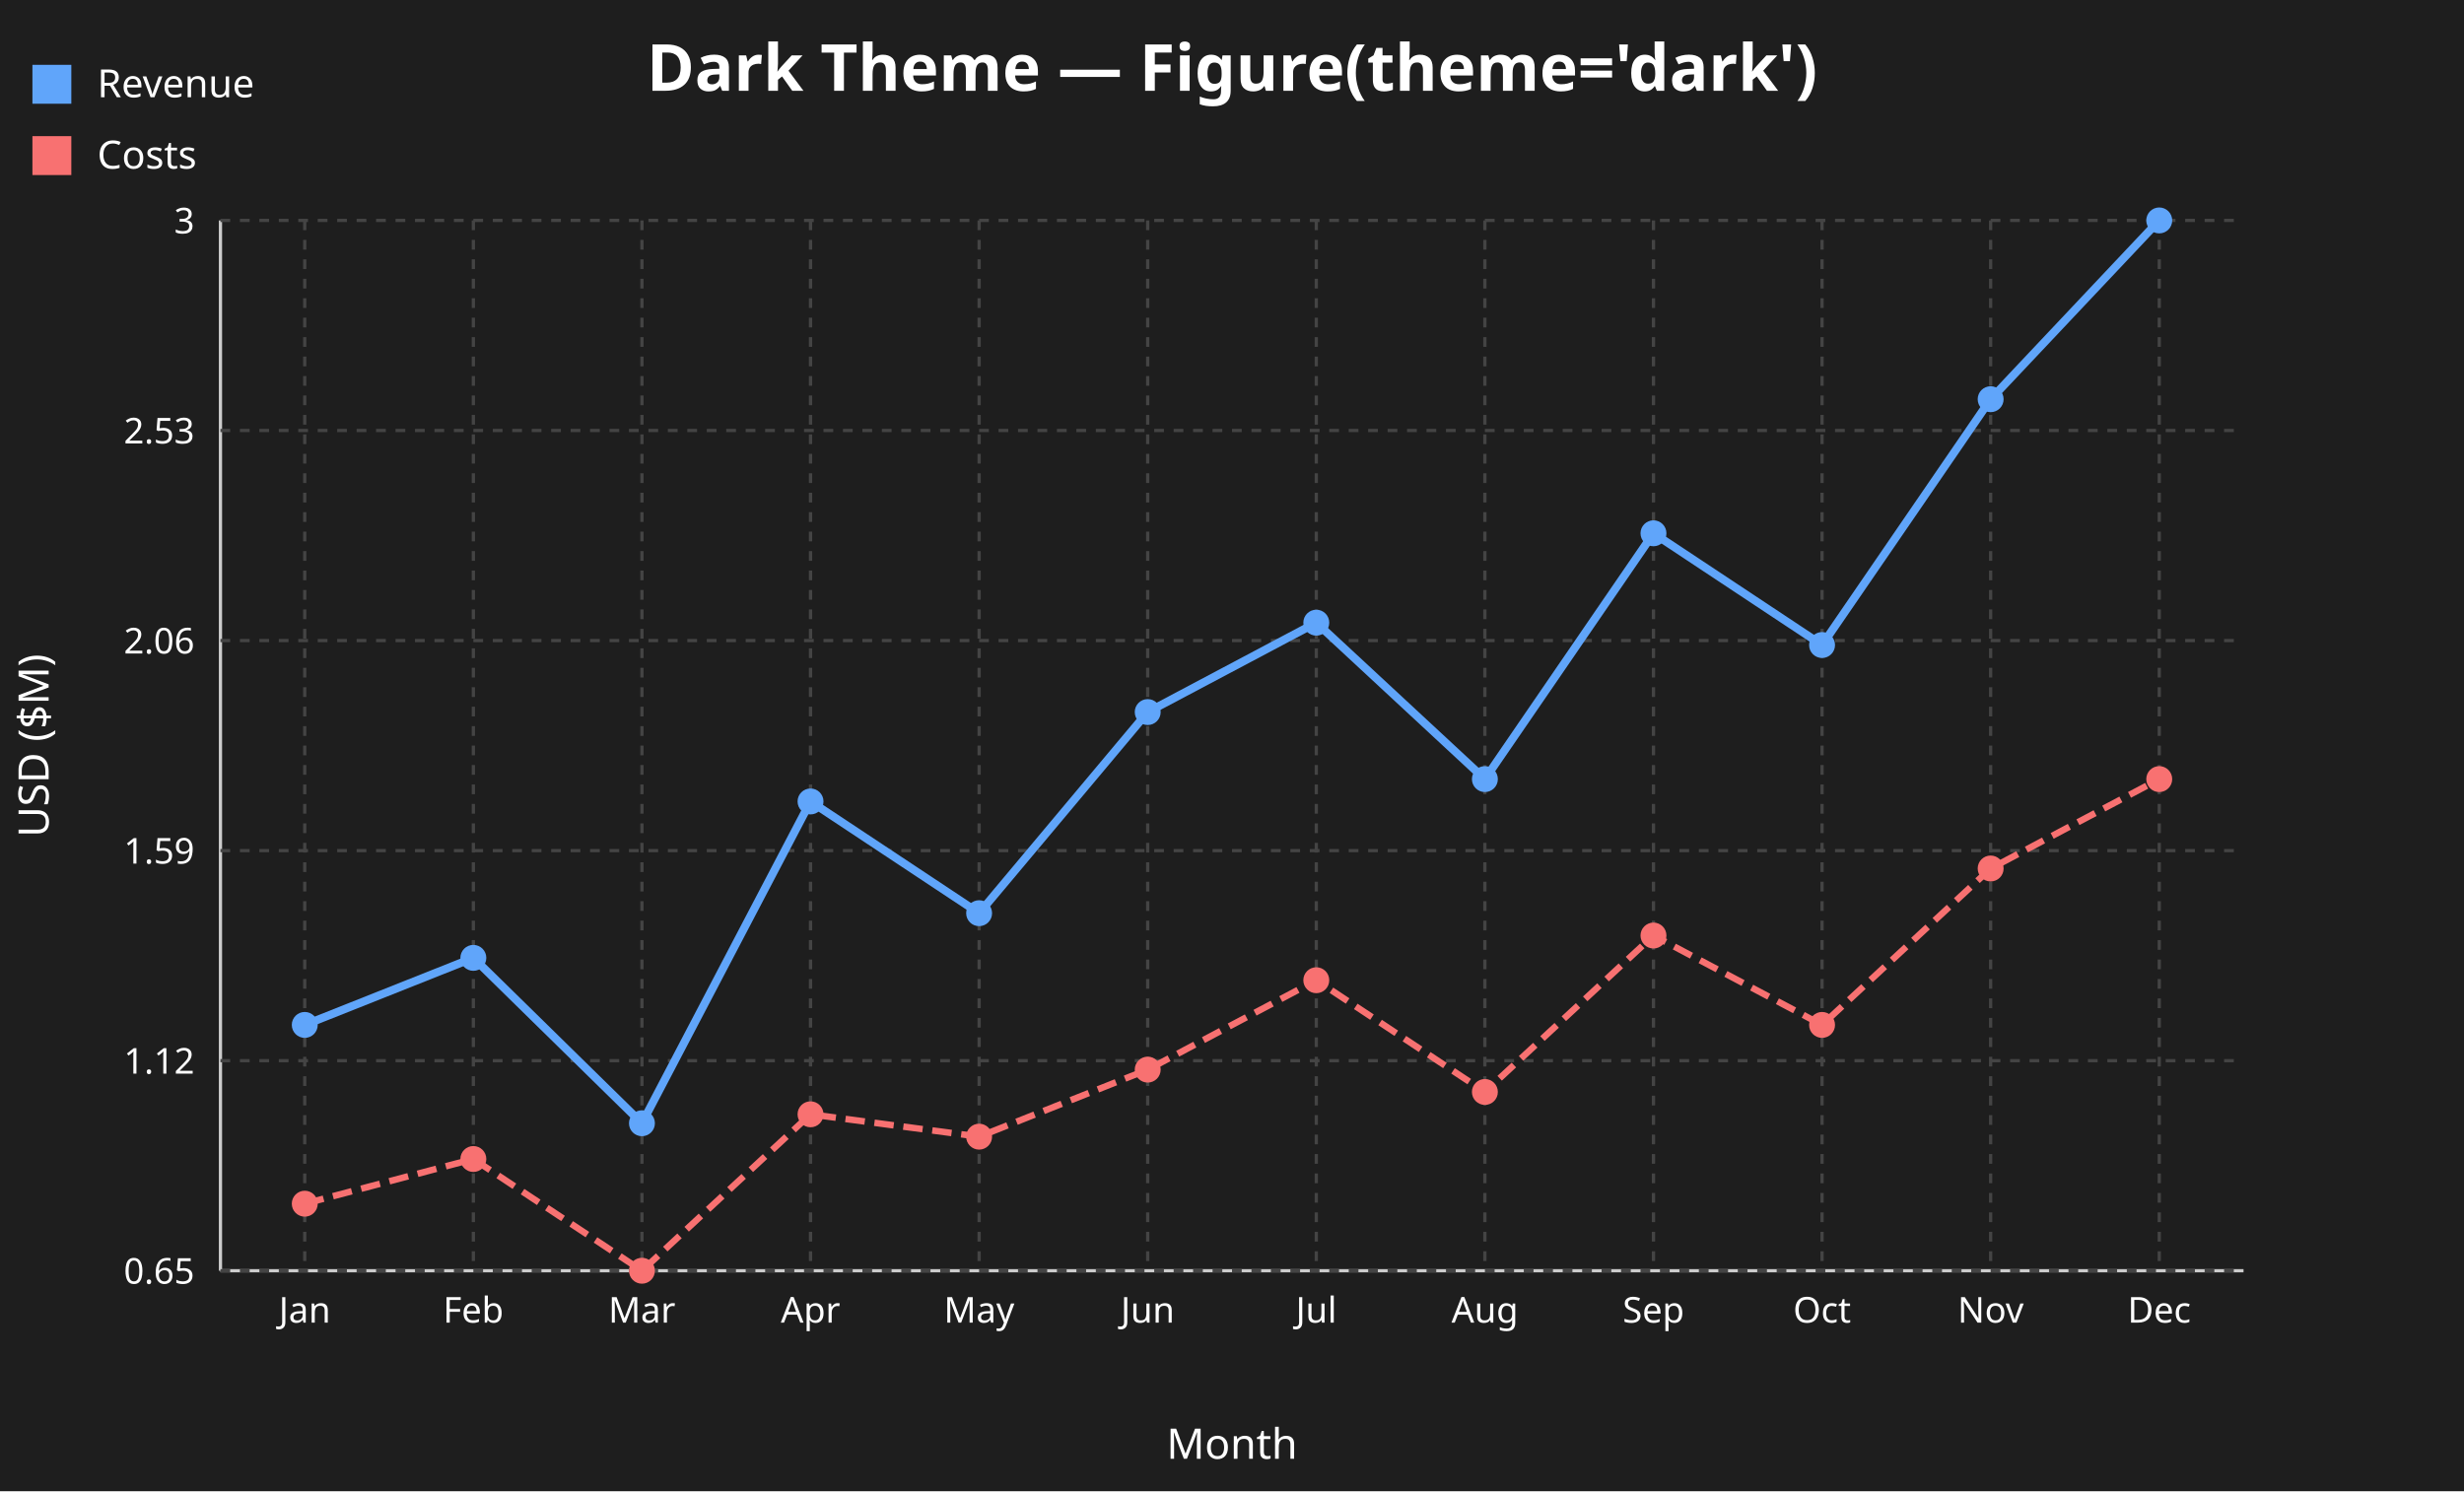
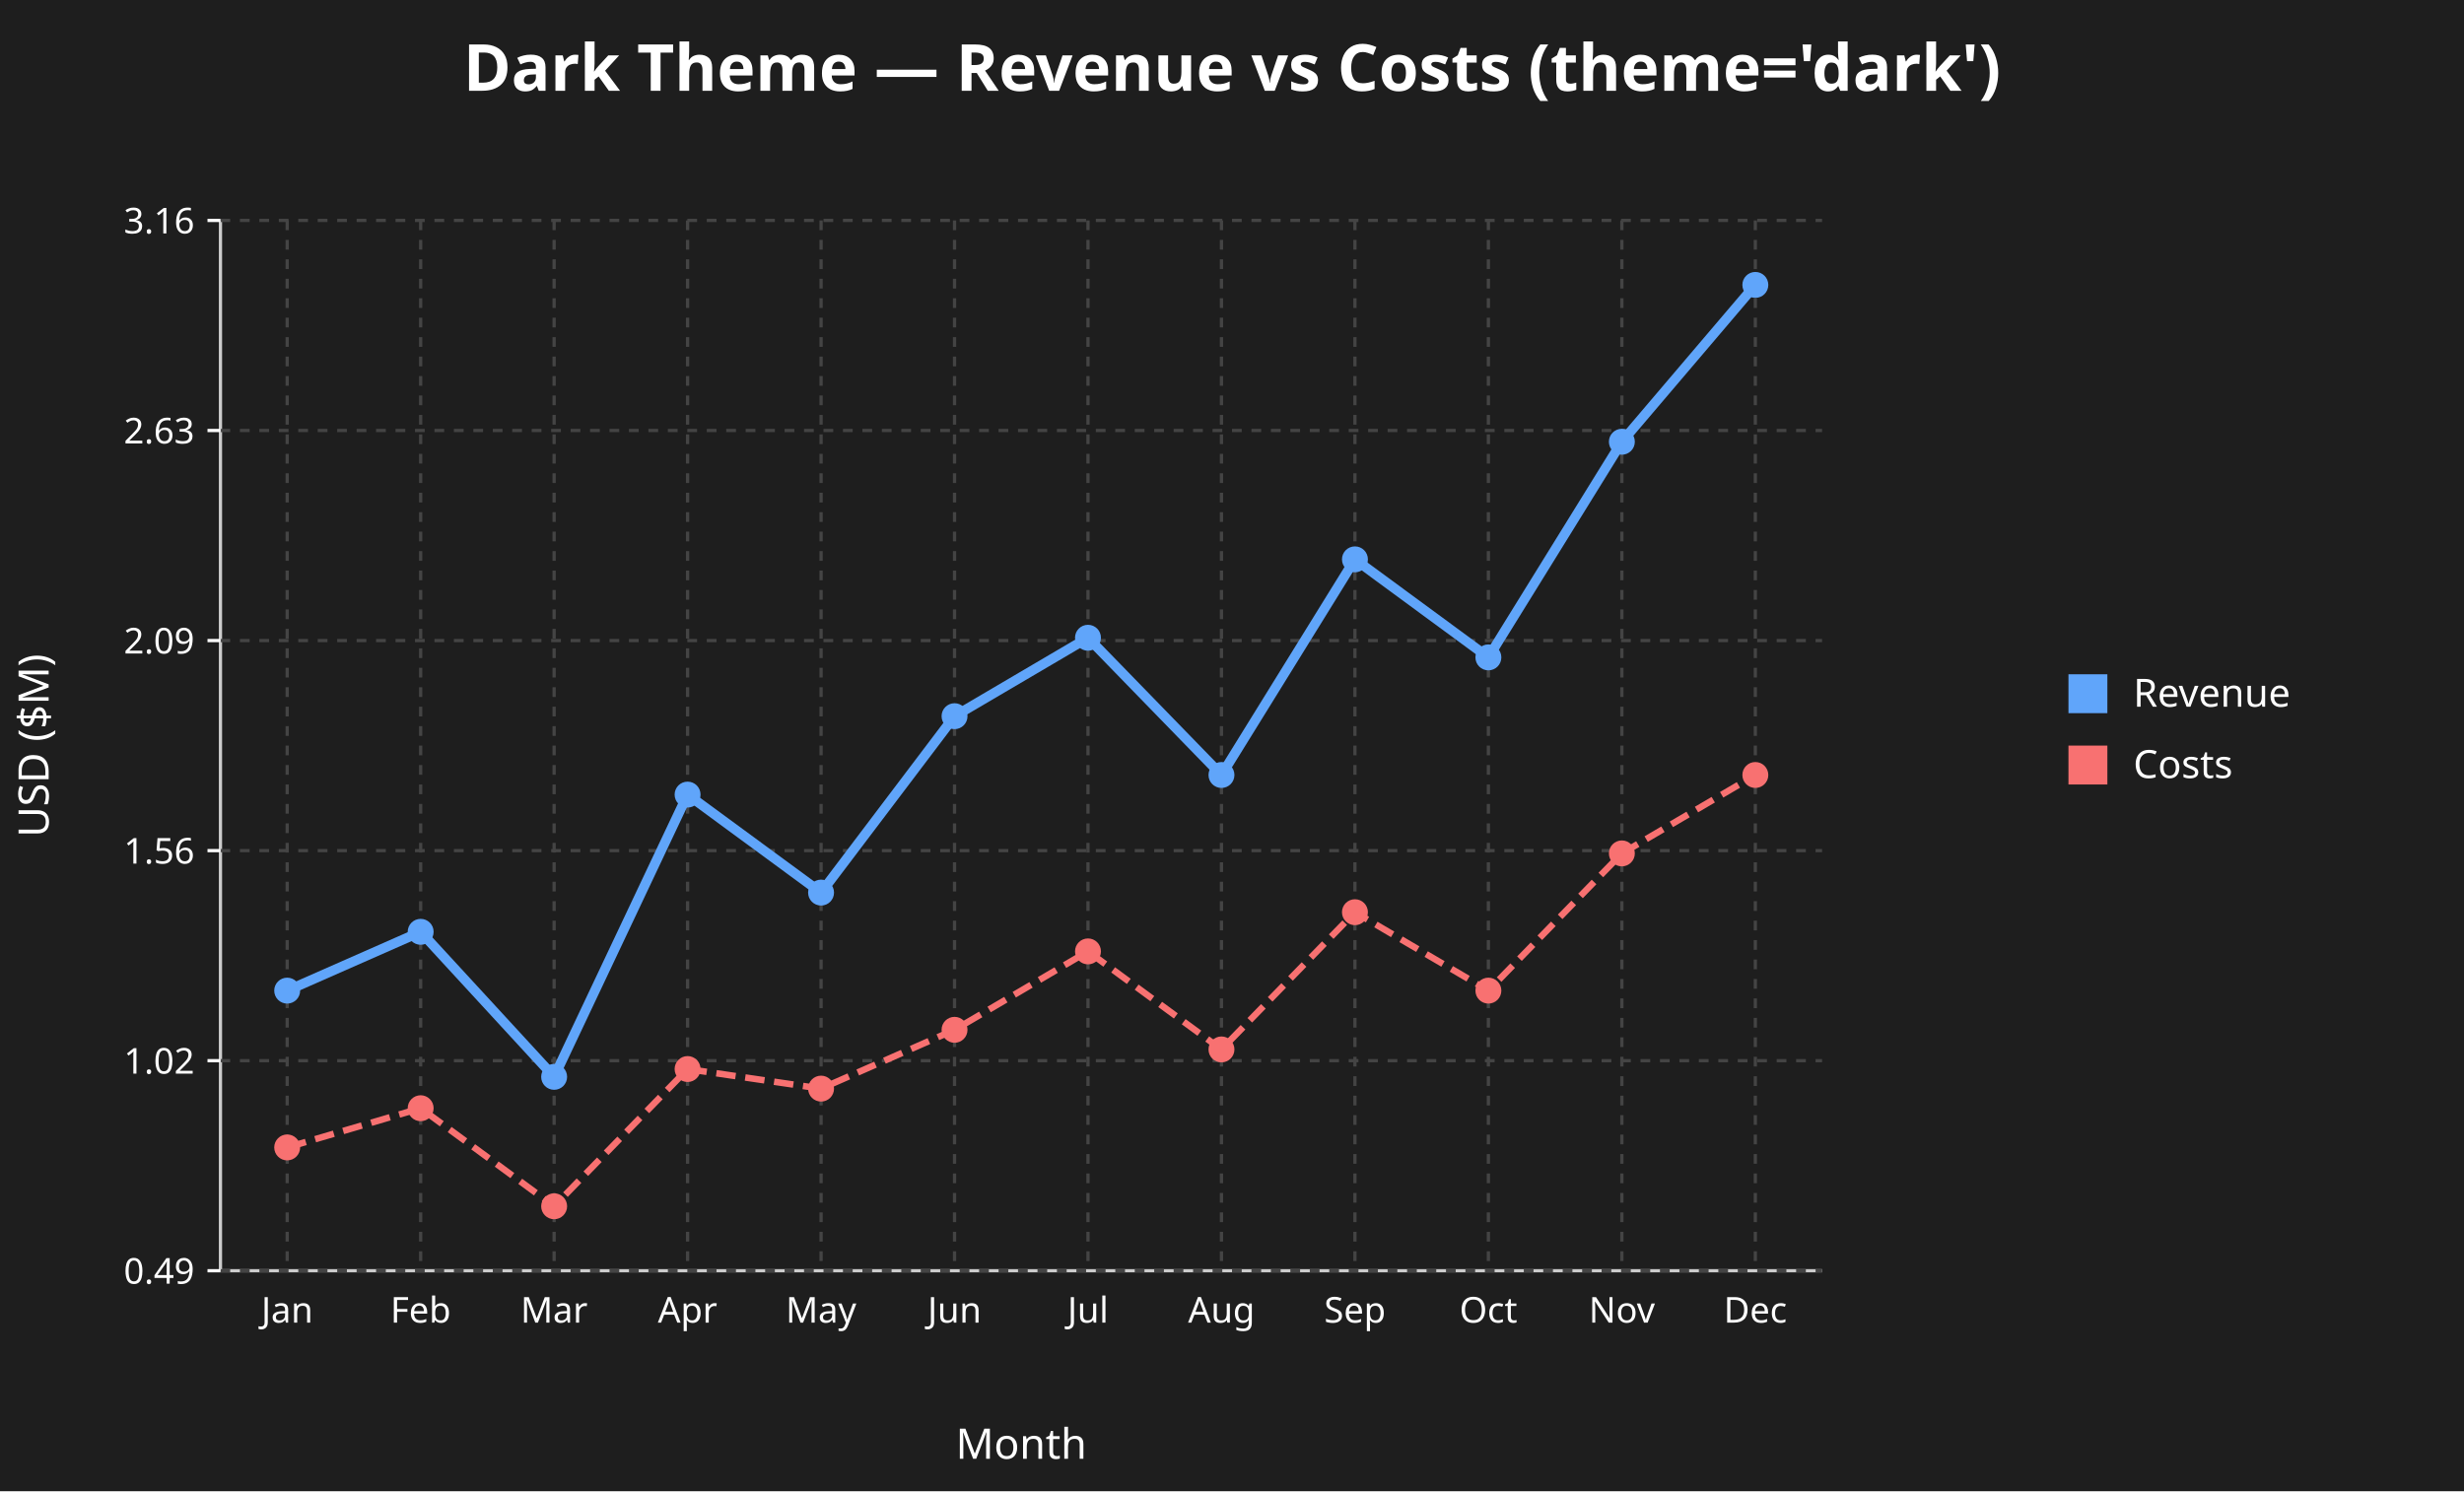
- <svg xmlns="http://www.w3.org/2000/svg" role="img" focusable="false" aria-labelledby="glyphx-chart-6-title glyphx-chart-6-desc" id="glyphx-chart-6" data-glyphx="true" width="760" height="460" viewBox="0 0 760 460">
+ <svg xmlns="http://www.w3.org/2000/svg" role="img" focusable="false" aria-labelledby="glyphx-chart-f97e3dbe7a47-title glyphx-chart-f97e3dbe7a47-desc" id="glyphx-chart-f97e3dbe7a47" data-glyphx="true" width="760" height="460" viewBox="0 0 760 460">
  <rect width="760" height="460" fill="#1e1e1e" />
-   <text x="380" y="28" text-anchor="middle" font-size="20" font-weight="bold" font-family="sans-serif" fill="#ffffff">Dark Theme  —  Figure(theme='dark')</text>
-   <line x1="68" y1="392" x2="692" y2="392" stroke="#cccccc" />
+   <text x="380" y="28" text-anchor="middle" font-size="20" font-weight="bold" font-family="sans-serif" fill="#ffffff">Dark Theme  —  Revenue vs Costs  (theme='dark')</text>
+   <line x1="68" y1="392" x2="562" y2="392" stroke="#cccccc" />
  <line x1="68" y1="68" x2="68" y2="392" stroke="#cccccc" />
-   <text x="380" y="450" text-anchor="middle" font-size="13" font-family="sans-serif" fill="#ffffff">Month</text>
+   <text x="315" y="450" text-anchor="middle" font-size="13" font-family="sans-serif" fill="#ffffff">Month</text>
  <text x="15" y="230" text-anchor="middle" font-size="13" font-family="sans-serif" fill="#ffffff" transform="rotate(-90, 15, 230)">USD ($M)</text>
-   <line x1="68" x2="692" y1="392.0" y2="392.0" stroke="#444444" stroke-dasharray="3,3" />
-   <text x="60" y="396.0" text-anchor="end" font-size="11" font-family="sans-serif" fill="#ffffff">0.65</text>
-   <line x1="68" x2="692" y1="327.2" y2="327.2" stroke="#444444" stroke-dasharray="3,3" />
-   <text x="60" y="331.2" text-anchor="end" font-size="11" font-family="sans-serif" fill="#ffffff">1.12</text>
-   <line x1="68" x2="692" y1="262.4" y2="262.4" stroke="#444444" stroke-dasharray="3,3" />
-   <text x="60" y="266.4" text-anchor="end" font-size="11" font-family="sans-serif" fill="#ffffff">1.59</text>
-   <line x1="68" x2="692" y1="197.6" y2="197.6" stroke="#444444" stroke-dasharray="3,3" />
-   <text x="60" y="201.6" text-anchor="end" font-size="11" font-family="sans-serif" fill="#ffffff">2.06</text>
-   <line x1="68" x2="692" y1="132.8" y2="132.8" stroke="#444444" stroke-dasharray="3,3" />
-   <text x="60" y="136.8" text-anchor="end" font-size="11" font-family="sans-serif" fill="#ffffff">2.53</text>
-   <line x1="68" x2="692" y1="68.0" y2="68.0" stroke="#444444" stroke-dasharray="3,3" />
-   <text x="60" y="72.0" text-anchor="end" font-size="11" font-family="sans-serif" fill="#ffffff">3</text>
-   <line y1="68" y2="392" x1="94.0" x2="94.0" stroke="#444444" stroke-dasharray="3,3" />
-   <text x="94.0" y="408" text-anchor="middle" font-size="11" font-family="sans-serif" fill="#ffffff">Jan</text>
-   <line y1="68" y2="392" x1="146.0" x2="146.0" stroke="#444444" stroke-dasharray="3,3" />
-   <text x="146.0" y="408" text-anchor="middle" font-size="11" font-family="sans-serif" fill="#ffffff">Feb</text>
-   <line y1="68" y2="392" x1="198.0" x2="198.0" stroke="#444444" stroke-dasharray="3,3" />
-   <text x="198.0" y="408" text-anchor="middle" font-size="11" font-family="sans-serif" fill="#ffffff">Mar</text>
-   <line y1="68" y2="392" x1="250.0" x2="250.0" stroke="#444444" stroke-dasharray="3,3" />
-   <text x="250.0" y="408" text-anchor="middle" font-size="11" font-family="sans-serif" fill="#ffffff">Apr</text>
-   <line y1="68" y2="392" x1="302.0" x2="302.0" stroke="#444444" stroke-dasharray="3,3" />
-   <text x="302.0" y="408" text-anchor="middle" font-size="11" font-family="sans-serif" fill="#ffffff">May</text>
-   <line y1="68" y2="392" x1="354.0" x2="354.0" stroke="#444444" stroke-dasharray="3,3" />
-   <text x="354.0" y="408" text-anchor="middle" font-size="11" font-family="sans-serif" fill="#ffffff">Jun</text>
-   <line y1="68" y2="392" x1="406.0" x2="406.0" stroke="#444444" stroke-dasharray="3,3" />
-   <text x="406.0" y="408" text-anchor="middle" font-size="11" font-family="sans-serif" fill="#ffffff">Jul</text>
-   <line y1="68" y2="392" x1="458.0" x2="458.0" stroke="#444444" stroke-dasharray="3,3" />
-   <text x="458.0" y="408" text-anchor="middle" font-size="11" font-family="sans-serif" fill="#ffffff">Aug</text>
-   <line y1="68" y2="392" x1="510.0" x2="510.0" stroke="#444444" stroke-dasharray="3,3" />
-   <text x="510.0" y="408" text-anchor="middle" font-size="11" font-family="sans-serif" fill="#ffffff">Sep</text>
-   <line y1="68" y2="392" x1="562.0" x2="562.0" stroke="#444444" stroke-dasharray="3,3" />
-   <text x="562.0" y="408" text-anchor="middle" font-size="11" font-family="sans-serif" fill="#ffffff">Oct</text>
-   <line y1="68" y2="392" x1="614.0" x2="614.0" stroke="#444444" stroke-dasharray="3,3" />
-   <text x="614.0" y="408" text-anchor="middle" font-size="11" font-family="sans-serif" fill="#ffffff">Nov</text>
-   <line y1="68" y2="392" x1="666.0" x2="666.0" stroke="#444444" stroke-dasharray="3,3" />
-   <text x="666.0" y="408" text-anchor="middle" font-size="11" font-family="sans-serif" fill="#ffffff">Dec</text>
-   <polyline class="series-27680" fill="none" stroke="#60a5fa" stroke-width="2.5" stroke-dasharray="" points="94.0,316.17 146.0,295.489 198.0,346.502 250.0,247.234 302.0,281.702 354.0,219.66 406.0,192.085 458.0,240.34 510.0,164.511 562.0,198.979 614.0,123.149 666.0,68.0" />
-   <circle class="glyphx-point series-27680" tabindex="0" role="graphics-symbol" cx="94.0" cy="316.17" r="4" fill="#60a5fa" data-x="0.5" data-y="1.2" data-label="Revenue" />
-   <circle class="glyphx-point series-27680" tabindex="0" role="graphics-symbol" cx="146.0" cy="295.489" r="4" fill="#60a5fa" data-x="1.5" data-y="1.35" data-label="Revenue" />
-   <circle class="glyphx-point series-27680" tabindex="0" role="graphics-symbol" cx="198.0" cy="346.502" r="4" fill="#60a5fa" data-x="2.5" data-y="0.98" data-label="Revenue" />
-   <circle class="glyphx-point series-27680" tabindex="0" role="graphics-symbol" cx="250.0" cy="247.234" r="4" fill="#60a5fa" data-x="3.5" data-y="1.7" data-label="Revenue" />
-   <circle class="glyphx-point series-27680" tabindex="0" role="graphics-symbol" cx="302.0" cy="281.702" r="4" fill="#60a5fa" data-x="4.5" data-y="1.45" data-label="Revenue" />
-   <circle class="glyphx-point series-27680" tabindex="0" role="graphics-symbol" cx="354.0" cy="219.66" r="4" fill="#60a5fa" data-x="5.5" data-y="1.9" data-label="Revenue" />
-   <circle class="glyphx-point series-27680" tabindex="0" role="graphics-symbol" cx="406.0" cy="192.085" r="4" fill="#60a5fa" data-x="6.5" data-y="2.1" data-label="Revenue" />
-   <circle class="glyphx-point series-27680" tabindex="0" role="graphics-symbol" cx="458.0" cy="240.34" r="4" fill="#60a5fa" data-x="7.5" data-y="1.75" data-label="Revenue" />
-   <circle class="glyphx-point series-27680" tabindex="0" role="graphics-symbol" cx="510.0" cy="164.511" r="4" fill="#60a5fa" data-x="8.5" data-y="2.3" data-label="Revenue" />
-   <circle class="glyphx-point series-27680" tabindex="0" role="graphics-symbol" cx="562.0" cy="198.979" r="4" fill="#60a5fa" data-x="9.5" data-y="2.05" data-label="Revenue" />
-   <circle class="glyphx-point series-27680" tabindex="0" role="graphics-symbol" cx="614.0" cy="123.149" r="4" fill="#60a5fa" data-x="10.5" data-y="2.6" data-label="Revenue" />
-   <circle class="glyphx-point series-27680" tabindex="0" role="graphics-symbol" cx="666.0" cy="68.0" r="4" fill="#60a5fa" data-x="11.5" data-y="3.0" data-label="Revenue" />
-   <polyline class="series-65648" fill="none" stroke="#f87171" stroke-width="2" stroke-dasharray="6,3" points="94.0,371.319 146.0,357.532 198.0,392.0 250.0,343.745 302.0,350.638 354.0,329.957 406.0,302.383 458.0,336.851 510.0,288.596 562.0,316.17 614.0,267.915 666.0,240.34" />
-   <circle class="glyphx-point series-65648" tabindex="0" role="graphics-symbol" cx="94.0" cy="371.319" r="4" fill="#f87171" data-x="0.5" data-y="0.8" data-label="Costs" />
-   <circle class="glyphx-point series-65648" tabindex="0" role="graphics-symbol" cx="146.0" cy="357.532" r="4" fill="#f87171" data-x="1.5" data-y="0.9" data-label="Costs" />
-   <circle class="glyphx-point series-65648" tabindex="0" role="graphics-symbol" cx="198.0" cy="392.0" r="4" fill="#f87171" data-x="2.5" data-y="0.65" data-label="Costs" />
-   <circle class="glyphx-point series-65648" tabindex="0" role="graphics-symbol" cx="250.0" cy="343.745" r="4" fill="#f87171" data-x="3.5" data-y="1.0" data-label="Costs" />
-   <circle class="glyphx-point series-65648" tabindex="0" role="graphics-symbol" cx="302.0" cy="350.638" r="4" fill="#f87171" data-x="4.5" data-y="0.95" data-label="Costs" />
-   <circle class="glyphx-point series-65648" tabindex="0" role="graphics-symbol" cx="354.0" cy="329.957" r="4" fill="#f87171" data-x="5.5" data-y="1.1" data-label="Costs" />
-   <circle class="glyphx-point series-65648" tabindex="0" role="graphics-symbol" cx="406.0" cy="302.383" r="4" fill="#f87171" data-x="6.5" data-y="1.3" data-label="Costs" />
-   <circle class="glyphx-point series-65648" tabindex="0" role="graphics-symbol" cx="458.0" cy="336.851" r="4" fill="#f87171" data-x="7.5" data-y="1.05" data-label="Costs" />
-   <circle class="glyphx-point series-65648" tabindex="0" role="graphics-symbol" cx="510.0" cy="288.596" r="4" fill="#f87171" data-x="8.5" data-y="1.4" data-label="Costs" />
-   <circle class="glyphx-point series-65648" tabindex="0" role="graphics-symbol" cx="562.0" cy="316.17" r="4" fill="#f87171" data-x="9.5" data-y="1.2" data-label="Costs" />
-   <circle class="glyphx-point series-65648" tabindex="0" role="graphics-symbol" cx="614.0" cy="267.915" r="4" fill="#f87171" data-x="10.5" data-y="1.55" data-label="Costs" />
-   <circle class="glyphx-point series-65648" tabindex="0" role="graphics-symbol" cx="666.0" cy="240.34" r="4" fill="#f87171" data-x="11.5" data-y="1.75" data-label="Costs" />
+   <line x1="68" x2="562" y1="392.0" y2="392.0" stroke="#444444" stroke-dasharray="3,3" />
+   <line x1="64.0" x2="68" y1="392.0" y2="392.0" stroke="#ffffff" stroke-width="1" />
+   <text x="60.0" y="396.0" text-anchor="end" font-size="11" font-family="sans-serif" fill="#ffffff">0.49</text>
+   <line x1="68" x2="562" y1="327.2" y2="327.2" stroke="#444444" stroke-dasharray="3,3" />
+   <line x1="64.0" x2="68" y1="327.2" y2="327.2" stroke="#ffffff" stroke-width="1" />
+   <text x="60.0" y="331.2" text-anchor="end" font-size="11" font-family="sans-serif" fill="#ffffff">1.02</text>
+   <line x1="68" x2="562" y1="262.4" y2="262.4" stroke="#444444" stroke-dasharray="3,3" />
+   <line x1="64.0" x2="68" y1="262.4" y2="262.4" stroke="#ffffff" stroke-width="1" />
+   <text x="60.0" y="266.4" text-anchor="end" font-size="11" font-family="sans-serif" fill="#ffffff">1.56</text>
+   <line x1="68" x2="562" y1="197.6" y2="197.6" stroke="#444444" stroke-dasharray="3,3" />
+   <line x1="64.0" x2="68" y1="197.6" y2="197.6" stroke="#ffffff" stroke-width="1" />
+   <text x="60.0" y="201.6" text-anchor="end" font-size="11" font-family="sans-serif" fill="#ffffff">2.09</text>
+   <line x1="68" x2="562" y1="132.8" y2="132.8" stroke="#444444" stroke-dasharray="3,3" />
+   <line x1="64.0" x2="68" y1="132.8" y2="132.8" stroke="#ffffff" stroke-width="1" />
+   <text x="60.0" y="136.8" text-anchor="end" font-size="11" font-family="sans-serif" fill="#ffffff">2.63</text>
+   <line x1="68" x2="562" y1="68.0" y2="68.0" stroke="#444444" stroke-dasharray="3,3" />
+   <line x1="64.0" x2="68" y1="68.0" y2="68.0" stroke="#ffffff" stroke-width="1" />
+   <text x="60.0" y="72.0" text-anchor="end" font-size="11" font-family="sans-serif" fill="#ffffff">3.16</text>
+   <line y1="68" y2="392" x1="88.58" x2="88.58" stroke="#444444" stroke-dasharray="3,3" />
+   <text x="88.58" y="408" text-anchor="middle" font-size="11" font-family="sans-serif" fill="#ffffff">Jan</text>
+   <line y1="68" y2="392" x1="129.75" x2="129.75" stroke="#444444" stroke-dasharray="3,3" />
+   <text x="129.75" y="408" text-anchor="middle" font-size="11" font-family="sans-serif" fill="#ffffff">Feb</text>
+   <line y1="68" y2="392" x1="170.92" x2="170.92" stroke="#444444" stroke-dasharray="3,3" />
+   <text x="170.92" y="408" text-anchor="middle" font-size="11" font-family="sans-serif" fill="#ffffff">Mar</text>
+   <line y1="68" y2="392" x1="212.08" x2="212.08" stroke="#444444" stroke-dasharray="3,3" />
+   <text x="212.08" y="408" text-anchor="middle" font-size="11" font-family="sans-serif" fill="#ffffff">Apr</text>
+   <line y1="68" y2="392" x1="253.25" x2="253.25" stroke="#444444" stroke-dasharray="3,3" />
+   <text x="253.25" y="408" text-anchor="middle" font-size="11" font-family="sans-serif" fill="#ffffff">May</text>
+   <line y1="68" y2="392" x1="294.42" x2="294.42" stroke="#444444" stroke-dasharray="3,3" />
+   <text x="294.42" y="408" text-anchor="middle" font-size="11" font-family="sans-serif" fill="#ffffff">Jun</text>
+   <line y1="68" y2="392" x1="335.58" x2="335.58" stroke="#444444" stroke-dasharray="3,3" />
+   <text x="335.58" y="408" text-anchor="middle" font-size="11" font-family="sans-serif" fill="#ffffff">Jul</text>
+   <line y1="68" y2="392" x1="376.75" x2="376.75" stroke="#444444" stroke-dasharray="3,3" />
+   <text x="376.75" y="408" text-anchor="middle" font-size="11" font-family="sans-serif" fill="#ffffff">Aug</text>
+   <line y1="68" y2="392" x1="417.92" x2="417.92" stroke="#444444" stroke-dasharray="3,3" />
+   <text x="417.92" y="408" text-anchor="middle" font-size="11" font-family="sans-serif" fill="#ffffff">Sep</text>
+   <line y1="68" y2="392" x1="459.08" x2="459.08" stroke="#444444" stroke-dasharray="3,3" />
+   <text x="459.08" y="408" text-anchor="middle" font-size="11" font-family="sans-serif" fill="#ffffff">Oct</text>
+   <line y1="68" y2="392" x1="500.25" x2="500.25" stroke="#444444" stroke-dasharray="3,3" />
+   <text x="500.25" y="408" text-anchor="middle" font-size="11" font-family="sans-serif" fill="#ffffff">Nov</text>
+   <line y1="68" y2="392" x1="541.42" x2="541.42" stroke="#444444" stroke-dasharray="3,3" />
+   <text x="541.42" y="408" text-anchor="middle" font-size="11" font-family="sans-serif" fill="#ffffff">Dec</text>
+   <polyline class="series-bae7fadb" fill="none" stroke="#60a5fa" stroke-width="3" stroke-dasharray="" points="88.58,305.59 129.75,287.45 170.92,332.19 212.08,245.12 253.25,275.35 294.42,220.93 335.58,196.74 376.75,239.07 417.92,172.55 459.08,202.79 500.25,136.27 541.42,87.89" />
+   <circle class="glyphx-point series-bae7fadb" tabindex="0" role="graphics-symbol" cx="88.58" cy="305.59" r="4" fill="#60a5fa" data-x="0.5" data-y="1.2" data-label="Revenue" />
+   <circle class="glyphx-point series-bae7fadb" tabindex="0" role="graphics-symbol" cx="129.75" cy="287.45" r="4" fill="#60a5fa" data-x="1.5" data-y="1.35" data-label="Revenue" />
+   <circle class="glyphx-point series-bae7fadb" tabindex="0" role="graphics-symbol" cx="170.92" cy="332.19" r="4" fill="#60a5fa" data-x="2.5" data-y="0.98" data-label="Revenue" />
+   <circle class="glyphx-point series-bae7fadb" tabindex="0" role="graphics-symbol" cx="212.08" cy="245.12" r="4" fill="#60a5fa" data-x="3.5" data-y="1.7" data-label="Revenue" />
+   <circle class="glyphx-point series-bae7fadb" tabindex="0" role="graphics-symbol" cx="253.25" cy="275.35" r="4" fill="#60a5fa" data-x="4.5" data-y="1.45" data-label="Revenue" />
+   <circle class="glyphx-point series-bae7fadb" tabindex="0" role="graphics-symbol" cx="294.42" cy="220.93" r="4" fill="#60a5fa" data-x="5.5" data-y="1.9" data-label="Revenue" />
+   <circle class="glyphx-point series-bae7fadb" tabindex="0" role="graphics-symbol" cx="335.58" cy="196.74" r="4" fill="#60a5fa" data-x="6.5" data-y="2.1" data-label="Revenue" />
+   <circle class="glyphx-point series-bae7fadb" tabindex="0" role="graphics-symbol" cx="376.75" cy="239.07" r="4" fill="#60a5fa" data-x="7.5" data-y="1.75" data-label="Revenue" />
+   <circle class="glyphx-point series-bae7fadb" tabindex="0" role="graphics-symbol" cx="417.92" cy="172.55" r="4" fill="#60a5fa" data-x="8.5" data-y="2.3" data-label="Revenue" />
+   <circle class="glyphx-point series-bae7fadb" tabindex="0" role="graphics-symbol" cx="459.08" cy="202.79" r="4" fill="#60a5fa" data-x="9.5" data-y="2.05" data-label="Revenue" />
+   <circle class="glyphx-point series-bae7fadb" tabindex="0" role="graphics-symbol" cx="500.25" cy="136.27" r="4" fill="#60a5fa" data-x="10.5" data-y="2.6" data-label="Revenue" />
+   <circle class="glyphx-point series-bae7fadb" tabindex="0" role="graphics-symbol" cx="541.42" cy="87.89" r="4" fill="#60a5fa" data-x="11.5" data-y="3.0" data-label="Revenue" />
+   <polyline class="series-b15c5db5" fill="none" stroke="#f87171" stroke-width="2" stroke-dasharray="6,3" points="88.58,353.96 129.75,341.87 170.92,372.11 212.08,329.78 253.25,335.82 294.42,317.68 335.58,293.49 376.75,323.73 417.92,281.4 459.08,305.59 500.25,263.26 541.42,239.07" />
+   <circle class="glyphx-point series-b15c5db5" tabindex="0" role="graphics-symbol" cx="88.58" cy="353.96" r="4" fill="#f87171" data-x="0.5" data-y="0.8" data-label="Costs" />
+   <circle class="glyphx-point series-b15c5db5" tabindex="0" role="graphics-symbol" cx="129.75" cy="341.87" r="4" fill="#f87171" data-x="1.5" data-y="0.9" data-label="Costs" />
+   <circle class="glyphx-point series-b15c5db5" tabindex="0" role="graphics-symbol" cx="170.92" cy="372.11" r="4" fill="#f87171" data-x="2.5" data-y="0.65" data-label="Costs" />
+   <circle class="glyphx-point series-b15c5db5" tabindex="0" role="graphics-symbol" cx="212.08" cy="329.78" r="4" fill="#f87171" data-x="3.5" data-y="1.0" data-label="Costs" />
+   <circle class="glyphx-point series-b15c5db5" tabindex="0" role="graphics-symbol" cx="253.25" cy="335.82" r="4" fill="#f87171" data-x="4.5" data-y="0.95" data-label="Costs" />
+   <circle class="glyphx-point series-b15c5db5" tabindex="0" role="graphics-symbol" cx="294.42" cy="317.68" r="4" fill="#f87171" data-x="5.5" data-y="1.1" data-label="Costs" />
+   <circle class="glyphx-point series-b15c5db5" tabindex="0" role="graphics-symbol" cx="335.58" cy="293.49" r="4" fill="#f87171" data-x="6.5" data-y="1.3" data-label="Costs" />
+   <circle class="glyphx-point series-b15c5db5" tabindex="0" role="graphics-symbol" cx="376.75" cy="323.73" r="4" fill="#f87171" data-x="7.5" data-y="1.05" data-label="Costs" />
+   <circle class="glyphx-point series-b15c5db5" tabindex="0" role="graphics-symbol" cx="417.92" cy="281.4" r="4" fill="#f87171" data-x="8.5" data-y="1.4" data-label="Costs" />
+   <circle class="glyphx-point series-b15c5db5" tabindex="0" role="graphics-symbol" cx="459.08" cy="305.59" r="4" fill="#f87171" data-x="9.5" data-y="1.2" data-label="Costs" />
+   <circle class="glyphx-point series-b15c5db5" tabindex="0" role="graphics-symbol" cx="500.25" cy="263.26" r="4" fill="#f87171" data-x="10.5" data-y="1.55" data-label="Costs" />
+   <circle class="glyphx-point series-b15c5db5" tabindex="0" role="graphics-symbol" cx="541.42" cy="239.07" r="4" fill="#f87171" data-x="11.5" data-y="1.75" data-label="Costs" />
  <g class="glyphx-legend">
-     <rect x="10" y="20" width="12" height="12" fill="#60a5fa" class="legend-icon" data-target="series-27680" />
-     <text x="30" y="30" font-size="12" font-family="sans-serif" fill="#ffffff" class="legend-label" data-target="series-27680">Revenue</text>
-     <rect x="10" y="42" width="12" height="12" fill="#f87171" class="legend-icon" data-target="series-65648" />
-     <text x="30" y="52" font-size="12" font-family="sans-serif" fill="#ffffff" class="legend-label" data-target="series-65648">Costs</text>
+     <rect x="638" y="208" width="12" height="12" fill="#60a5fa" class="legend-icon" data-target="series-bae7fadb" />
+     <text x="658" y="218" font-size="12" font-family="sans-serif" fill="#ffffff" class="legend-label" data-target="series-bae7fadb">Revenue</text>
+     <rect x="638" y="230" width="12" height="12" fill="#f87171" class="legend-icon" data-target="series-b15c5db5" />
+     <text x="658" y="240" font-size="12" font-family="sans-serif" fill="#ffffff" class="legend-label" data-target="series-b15c5db5">Costs</text>
  </g>
</svg>
